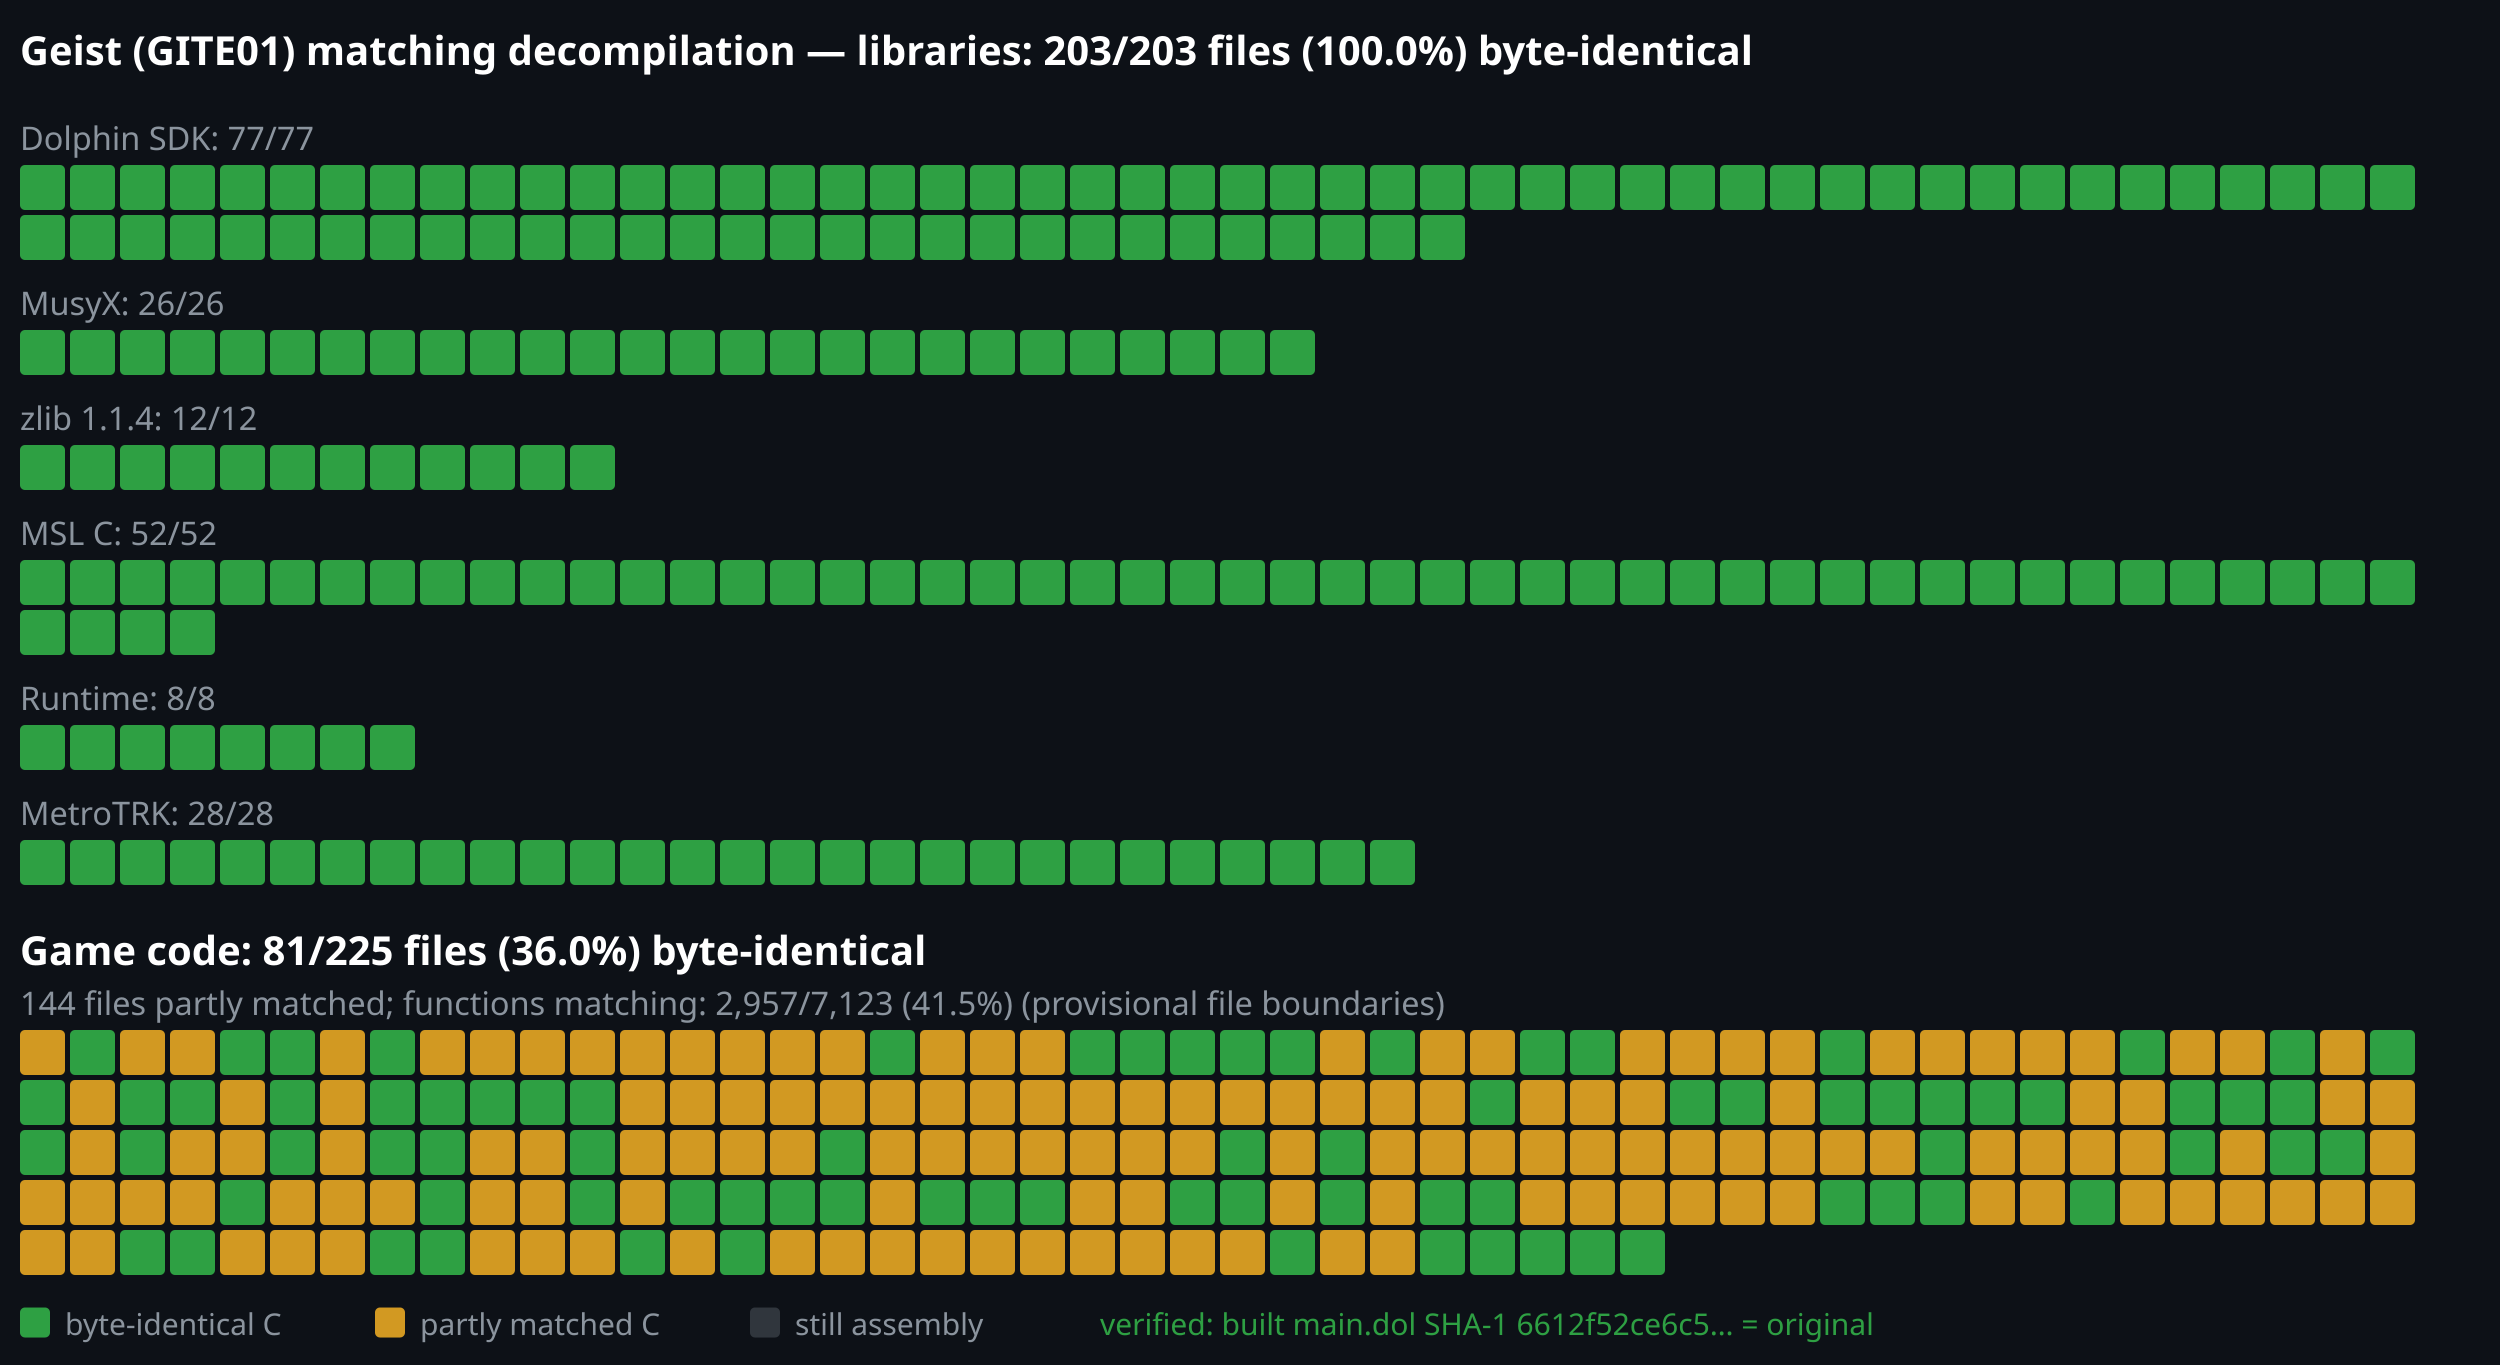
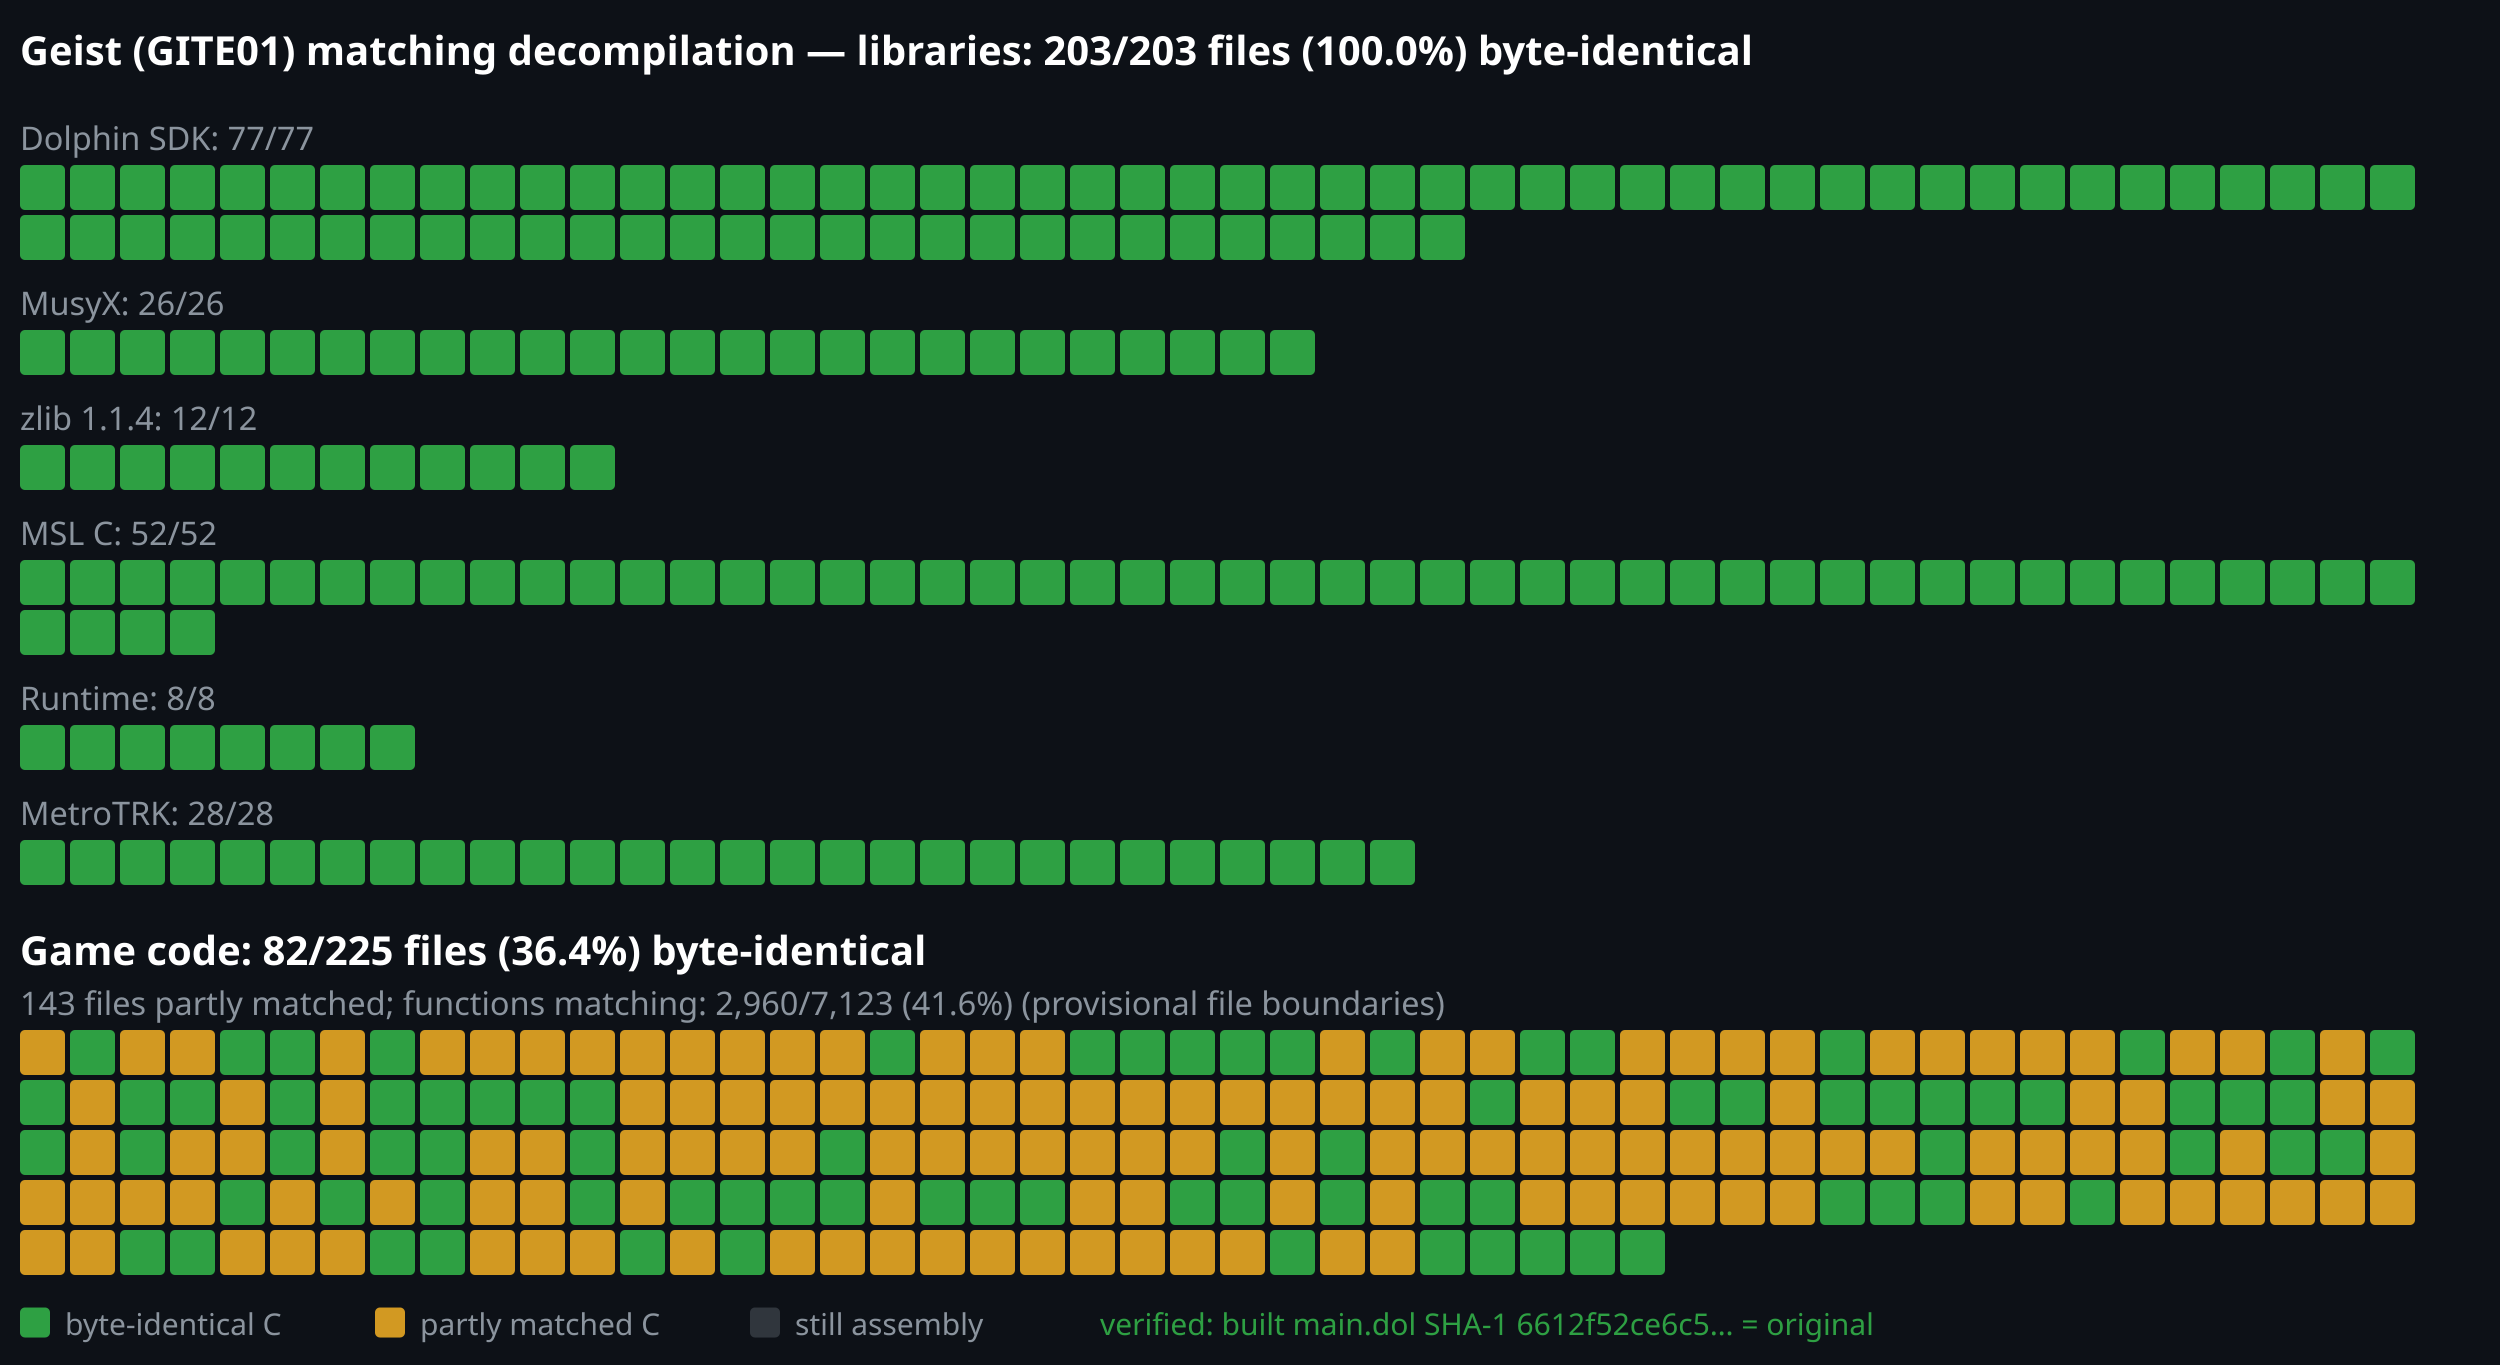
<svg xmlns="http://www.w3.org/2000/svg" viewBox="0 0 1000 546" width="1000" height="546">
  <rect width="1000" height="546" fill="#0d1117" />
  <text x="8" y="26" font-family="sans-serif" font-size="16" font-weight="bold" fill="#ffffff">Geist (GITE01) matching decompilation — libraries: 203/203 files (100.0%) byte-identical</text>
  <text x="8" y="60" font-family="sans-serif" font-size="13" font-weight="normal" fill="#8b949e">Dolphin SDK: 77/77</text>
  <rect x="8" y="66" width="18" height="18" rx="2" fill="#2ea043" />
  <rect x="28" y="66" width="18" height="18" rx="2" fill="#2ea043" />
  <rect x="48" y="66" width="18" height="18" rx="2" fill="#2ea043" />
  <rect x="68" y="66" width="18" height="18" rx="2" fill="#2ea043" />
  <rect x="88" y="66" width="18" height="18" rx="2" fill="#2ea043" />
  <rect x="108" y="66" width="18" height="18" rx="2" fill="#2ea043" />
  <rect x="128" y="66" width="18" height="18" rx="2" fill="#2ea043" />
  <rect x="148" y="66" width="18" height="18" rx="2" fill="#2ea043" />
  <rect x="168" y="66" width="18" height="18" rx="2" fill="#2ea043" />
  <rect x="188" y="66" width="18" height="18" rx="2" fill="#2ea043" />
  <rect x="208" y="66" width="18" height="18" rx="2" fill="#2ea043" />
  <rect x="228" y="66" width="18" height="18" rx="2" fill="#2ea043" />
  <rect x="248" y="66" width="18" height="18" rx="2" fill="#2ea043" />
  <rect x="268" y="66" width="18" height="18" rx="2" fill="#2ea043" />
  <rect x="288" y="66" width="18" height="18" rx="2" fill="#2ea043" />
  <rect x="308" y="66" width="18" height="18" rx="2" fill="#2ea043" />
  <rect x="328" y="66" width="18" height="18" rx="2" fill="#2ea043" />
  <rect x="348" y="66" width="18" height="18" rx="2" fill="#2ea043" />
  <rect x="368" y="66" width="18" height="18" rx="2" fill="#2ea043" />
  <rect x="388" y="66" width="18" height="18" rx="2" fill="#2ea043" />
  <rect x="408" y="66" width="18" height="18" rx="2" fill="#2ea043" />
  <rect x="428" y="66" width="18" height="18" rx="2" fill="#2ea043" />
  <rect x="448" y="66" width="18" height="18" rx="2" fill="#2ea043" />
  <rect x="468" y="66" width="18" height="18" rx="2" fill="#2ea043" />
  <rect x="488" y="66" width="18" height="18" rx="2" fill="#2ea043" />
  <rect x="508" y="66" width="18" height="18" rx="2" fill="#2ea043" />
  <rect x="528" y="66" width="18" height="18" rx="2" fill="#2ea043" />
  <rect x="548" y="66" width="18" height="18" rx="2" fill="#2ea043" />
  <rect x="568" y="66" width="18" height="18" rx="2" fill="#2ea043" />
  <rect x="588" y="66" width="18" height="18" rx="2" fill="#2ea043" />
  <rect x="608" y="66" width="18" height="18" rx="2" fill="#2ea043" />
  <rect x="628" y="66" width="18" height="18" rx="2" fill="#2ea043" />
  <rect x="648" y="66" width="18" height="18" rx="2" fill="#2ea043" />
  <rect x="668" y="66" width="18" height="18" rx="2" fill="#2ea043" />
  <rect x="688" y="66" width="18" height="18" rx="2" fill="#2ea043" />
  <rect x="708" y="66" width="18" height="18" rx="2" fill="#2ea043" />
  <rect x="728" y="66" width="18" height="18" rx="2" fill="#2ea043" />
  <rect x="748" y="66" width="18" height="18" rx="2" fill="#2ea043" />
  <rect x="768" y="66" width="18" height="18" rx="2" fill="#2ea043" />
  <rect x="788" y="66" width="18" height="18" rx="2" fill="#2ea043" />
  <rect x="808" y="66" width="18" height="18" rx="2" fill="#2ea043" />
  <rect x="828" y="66" width="18" height="18" rx="2" fill="#2ea043" />
  <rect x="848" y="66" width="18" height="18" rx="2" fill="#2ea043" />
  <rect x="868" y="66" width="18" height="18" rx="2" fill="#2ea043" />
  <rect x="888" y="66" width="18" height="18" rx="2" fill="#2ea043" />
  <rect x="908" y="66" width="18" height="18" rx="2" fill="#2ea043" />
  <rect x="928" y="66" width="18" height="18" rx="2" fill="#2ea043" />
  <rect x="948" y="66" width="18" height="18" rx="2" fill="#2ea043" />
  <rect x="8" y="86" width="18" height="18" rx="2" fill="#2ea043" />
  <rect x="28" y="86" width="18" height="18" rx="2" fill="#2ea043" />
  <rect x="48" y="86" width="18" height="18" rx="2" fill="#2ea043" />
  <rect x="68" y="86" width="18" height="18" rx="2" fill="#2ea043" />
  <rect x="88" y="86" width="18" height="18" rx="2" fill="#2ea043" />
  <rect x="108" y="86" width="18" height="18" rx="2" fill="#2ea043" />
  <rect x="128" y="86" width="18" height="18" rx="2" fill="#2ea043" />
  <rect x="148" y="86" width="18" height="18" rx="2" fill="#2ea043" />
  <rect x="168" y="86" width="18" height="18" rx="2" fill="#2ea043" />
  <rect x="188" y="86" width="18" height="18" rx="2" fill="#2ea043" />
  <rect x="208" y="86" width="18" height="18" rx="2" fill="#2ea043" />
  <rect x="228" y="86" width="18" height="18" rx="2" fill="#2ea043" />
  <rect x="248" y="86" width="18" height="18" rx="2" fill="#2ea043" />
  <rect x="268" y="86" width="18" height="18" rx="2" fill="#2ea043" />
  <rect x="288" y="86" width="18" height="18" rx="2" fill="#2ea043" />
  <rect x="308" y="86" width="18" height="18" rx="2" fill="#2ea043" />
  <rect x="328" y="86" width="18" height="18" rx="2" fill="#2ea043" />
  <rect x="348" y="86" width="18" height="18" rx="2" fill="#2ea043" />
  <rect x="368" y="86" width="18" height="18" rx="2" fill="#2ea043" />
  <rect x="388" y="86" width="18" height="18" rx="2" fill="#2ea043" />
  <rect x="408" y="86" width="18" height="18" rx="2" fill="#2ea043" />
  <rect x="428" y="86" width="18" height="18" rx="2" fill="#2ea043" />
  <rect x="448" y="86" width="18" height="18" rx="2" fill="#2ea043" />
  <rect x="468" y="86" width="18" height="18" rx="2" fill="#2ea043" />
  <rect x="488" y="86" width="18" height="18" rx="2" fill="#2ea043" />
  <rect x="508" y="86" width="18" height="18" rx="2" fill="#2ea043" />
  <rect x="528" y="86" width="18" height="18" rx="2" fill="#2ea043" />
  <rect x="548" y="86" width="18" height="18" rx="2" fill="#2ea043" />
  <rect x="568" y="86" width="18" height="18" rx="2" fill="#2ea043" />
  <text x="8" y="126" font-family="sans-serif" font-size="13" font-weight="normal" fill="#8b949e">MusyX: 26/26</text>
  <rect x="8" y="132" width="18" height="18" rx="2" fill="#2ea043" />
  <rect x="28" y="132" width="18" height="18" rx="2" fill="#2ea043" />
  <rect x="48" y="132" width="18" height="18" rx="2" fill="#2ea043" />
  <rect x="68" y="132" width="18" height="18" rx="2" fill="#2ea043" />
  <rect x="88" y="132" width="18" height="18" rx="2" fill="#2ea043" />
  <rect x="108" y="132" width="18" height="18" rx="2" fill="#2ea043" />
  <rect x="128" y="132" width="18" height="18" rx="2" fill="#2ea043" />
  <rect x="148" y="132" width="18" height="18" rx="2" fill="#2ea043" />
  <rect x="168" y="132" width="18" height="18" rx="2" fill="#2ea043" />
  <rect x="188" y="132" width="18" height="18" rx="2" fill="#2ea043" />
  <rect x="208" y="132" width="18" height="18" rx="2" fill="#2ea043" />
  <rect x="228" y="132" width="18" height="18" rx="2" fill="#2ea043" />
  <rect x="248" y="132" width="18" height="18" rx="2" fill="#2ea043" />
  <rect x="268" y="132" width="18" height="18" rx="2" fill="#2ea043" />
  <rect x="288" y="132" width="18" height="18" rx="2" fill="#2ea043" />
  <rect x="308" y="132" width="18" height="18" rx="2" fill="#2ea043" />
  <rect x="328" y="132" width="18" height="18" rx="2" fill="#2ea043" />
  <rect x="348" y="132" width="18" height="18" rx="2" fill="#2ea043" />
  <rect x="368" y="132" width="18" height="18" rx="2" fill="#2ea043" />
  <rect x="388" y="132" width="18" height="18" rx="2" fill="#2ea043" />
  <rect x="408" y="132" width="18" height="18" rx="2" fill="#2ea043" />
  <rect x="428" y="132" width="18" height="18" rx="2" fill="#2ea043" />
  <rect x="448" y="132" width="18" height="18" rx="2" fill="#2ea043" />
  <rect x="468" y="132" width="18" height="18" rx="2" fill="#2ea043" />
  <rect x="488" y="132" width="18" height="18" rx="2" fill="#2ea043" />
  <rect x="508" y="132" width="18" height="18" rx="2" fill="#2ea043" />
  <text x="8" y="172" font-family="sans-serif" font-size="13" font-weight="normal" fill="#8b949e">zlib 1.1.4: 12/12</text>
  <rect x="8" y="178" width="18" height="18" rx="2" fill="#2ea043" />
  <rect x="28" y="178" width="18" height="18" rx="2" fill="#2ea043" />
  <rect x="48" y="178" width="18" height="18" rx="2" fill="#2ea043" />
  <rect x="68" y="178" width="18" height="18" rx="2" fill="#2ea043" />
  <rect x="88" y="178" width="18" height="18" rx="2" fill="#2ea043" />
  <rect x="108" y="178" width="18" height="18" rx="2" fill="#2ea043" />
  <rect x="128" y="178" width="18" height="18" rx="2" fill="#2ea043" />
  <rect x="148" y="178" width="18" height="18" rx="2" fill="#2ea043" />
  <rect x="168" y="178" width="18" height="18" rx="2" fill="#2ea043" />
  <rect x="188" y="178" width="18" height="18" rx="2" fill="#2ea043" />
  <rect x="208" y="178" width="18" height="18" rx="2" fill="#2ea043" />
  <rect x="228" y="178" width="18" height="18" rx="2" fill="#2ea043" />
  <text x="8" y="218" font-family="sans-serif" font-size="13" font-weight="normal" fill="#8b949e">MSL C: 52/52</text>
  <rect x="8" y="224" width="18" height="18" rx="2" fill="#2ea043" />
  <rect x="28" y="224" width="18" height="18" rx="2" fill="#2ea043" />
  <rect x="48" y="224" width="18" height="18" rx="2" fill="#2ea043" />
  <rect x="68" y="224" width="18" height="18" rx="2" fill="#2ea043" />
  <rect x="88" y="224" width="18" height="18" rx="2" fill="#2ea043" />
  <rect x="108" y="224" width="18" height="18" rx="2" fill="#2ea043" />
  <rect x="128" y="224" width="18" height="18" rx="2" fill="#2ea043" />
  <rect x="148" y="224" width="18" height="18" rx="2" fill="#2ea043" />
  <rect x="168" y="224" width="18" height="18" rx="2" fill="#2ea043" />
  <rect x="188" y="224" width="18" height="18" rx="2" fill="#2ea043" />
  <rect x="208" y="224" width="18" height="18" rx="2" fill="#2ea043" />
  <rect x="228" y="224" width="18" height="18" rx="2" fill="#2ea043" />
  <rect x="248" y="224" width="18" height="18" rx="2" fill="#2ea043" />
  <rect x="268" y="224" width="18" height="18" rx="2" fill="#2ea043" />
  <rect x="288" y="224" width="18" height="18" rx="2" fill="#2ea043" />
  <rect x="308" y="224" width="18" height="18" rx="2" fill="#2ea043" />
  <rect x="328" y="224" width="18" height="18" rx="2" fill="#2ea043" />
  <rect x="348" y="224" width="18" height="18" rx="2" fill="#2ea043" />
  <rect x="368" y="224" width="18" height="18" rx="2" fill="#2ea043" />
  <rect x="388" y="224" width="18" height="18" rx="2" fill="#2ea043" />
  <rect x="408" y="224" width="18" height="18" rx="2" fill="#2ea043" />
  <rect x="428" y="224" width="18" height="18" rx="2" fill="#2ea043" />
  <rect x="448" y="224" width="18" height="18" rx="2" fill="#2ea043" />
  <rect x="468" y="224" width="18" height="18" rx="2" fill="#2ea043" />
  <rect x="488" y="224" width="18" height="18" rx="2" fill="#2ea043" />
  <rect x="508" y="224" width="18" height="18" rx="2" fill="#2ea043" />
  <rect x="528" y="224" width="18" height="18" rx="2" fill="#2ea043" />
  <rect x="548" y="224" width="18" height="18" rx="2" fill="#2ea043" />
  <rect x="568" y="224" width="18" height="18" rx="2" fill="#2ea043" />
  <rect x="588" y="224" width="18" height="18" rx="2" fill="#2ea043" />
  <rect x="608" y="224" width="18" height="18" rx="2" fill="#2ea043" />
  <rect x="628" y="224" width="18" height="18" rx="2" fill="#2ea043" />
  <rect x="648" y="224" width="18" height="18" rx="2" fill="#2ea043" />
  <rect x="668" y="224" width="18" height="18" rx="2" fill="#2ea043" />
  <rect x="688" y="224" width="18" height="18" rx="2" fill="#2ea043" />
  <rect x="708" y="224" width="18" height="18" rx="2" fill="#2ea043" />
  <rect x="728" y="224" width="18" height="18" rx="2" fill="#2ea043" />
  <rect x="748" y="224" width="18" height="18" rx="2" fill="#2ea043" />
  <rect x="768" y="224" width="18" height="18" rx="2" fill="#2ea043" />
  <rect x="788" y="224" width="18" height="18" rx="2" fill="#2ea043" />
  <rect x="808" y="224" width="18" height="18" rx="2" fill="#2ea043" />
  <rect x="828" y="224" width="18" height="18" rx="2" fill="#2ea043" />
  <rect x="848" y="224" width="18" height="18" rx="2" fill="#2ea043" />
  <rect x="868" y="224" width="18" height="18" rx="2" fill="#2ea043" />
  <rect x="888" y="224" width="18" height="18" rx="2" fill="#2ea043" />
  <rect x="908" y="224" width="18" height="18" rx="2" fill="#2ea043" />
  <rect x="928" y="224" width="18" height="18" rx="2" fill="#2ea043" />
  <rect x="948" y="224" width="18" height="18" rx="2" fill="#2ea043" />
  <rect x="8" y="244" width="18" height="18" rx="2" fill="#2ea043" />
  <rect x="28" y="244" width="18" height="18" rx="2" fill="#2ea043" />
  <rect x="48" y="244" width="18" height="18" rx="2" fill="#2ea043" />
  <rect x="68" y="244" width="18" height="18" rx="2" fill="#2ea043" />
  <text x="8" y="284" font-family="sans-serif" font-size="13" font-weight="normal" fill="#8b949e">Runtime: 8/8</text>
  <rect x="8" y="290" width="18" height="18" rx="2" fill="#2ea043" />
  <rect x="28" y="290" width="18" height="18" rx="2" fill="#2ea043" />
  <rect x="48" y="290" width="18" height="18" rx="2" fill="#2ea043" />
  <rect x="68" y="290" width="18" height="18" rx="2" fill="#2ea043" />
  <rect x="88" y="290" width="18" height="18" rx="2" fill="#2ea043" />
  <rect x="108" y="290" width="18" height="18" rx="2" fill="#2ea043" />
  <rect x="128" y="290" width="18" height="18" rx="2" fill="#2ea043" />
  <rect x="148" y="290" width="18" height="18" rx="2" fill="#2ea043" />
  <text x="8" y="330" font-family="sans-serif" font-size="13" font-weight="normal" fill="#8b949e">MetroTRK: 28/28</text>
  <rect x="8" y="336" width="18" height="18" rx="2" fill="#2ea043" />
  <rect x="28" y="336" width="18" height="18" rx="2" fill="#2ea043" />
  <rect x="48" y="336" width="18" height="18" rx="2" fill="#2ea043" />
  <rect x="68" y="336" width="18" height="18" rx="2" fill="#2ea043" />
  <rect x="88" y="336" width="18" height="18" rx="2" fill="#2ea043" />
  <rect x="108" y="336" width="18" height="18" rx="2" fill="#2ea043" />
  <rect x="128" y="336" width="18" height="18" rx="2" fill="#2ea043" />
  <rect x="148" y="336" width="18" height="18" rx="2" fill="#2ea043" />
  <rect x="168" y="336" width="18" height="18" rx="2" fill="#2ea043" />
  <rect x="188" y="336" width="18" height="18" rx="2" fill="#2ea043" />
  <rect x="208" y="336" width="18" height="18" rx="2" fill="#2ea043" />
  <rect x="228" y="336" width="18" height="18" rx="2" fill="#2ea043" />
  <rect x="248" y="336" width="18" height="18" rx="2" fill="#2ea043" />
  <rect x="268" y="336" width="18" height="18" rx="2" fill="#2ea043" />
  <rect x="288" y="336" width="18" height="18" rx="2" fill="#2ea043" />
  <rect x="308" y="336" width="18" height="18" rx="2" fill="#2ea043" />
  <rect x="328" y="336" width="18" height="18" rx="2" fill="#2ea043" />
  <rect x="348" y="336" width="18" height="18" rx="2" fill="#2ea043" />
  <rect x="368" y="336" width="18" height="18" rx="2" fill="#2ea043" />
  <rect x="388" y="336" width="18" height="18" rx="2" fill="#2ea043" />
  <rect x="408" y="336" width="18" height="18" rx="2" fill="#2ea043" />
  <rect x="428" y="336" width="18" height="18" rx="2" fill="#2ea043" />
  <rect x="448" y="336" width="18" height="18" rx="2" fill="#2ea043" />
  <rect x="468" y="336" width="18" height="18" rx="2" fill="#2ea043" />
  <rect x="488" y="336" width="18" height="18" rx="2" fill="#2ea043" />
  <rect x="508" y="336" width="18" height="18" rx="2" fill="#2ea043" />
  <rect x="528" y="336" width="18" height="18" rx="2" fill="#2ea043" />
  <rect x="548" y="336" width="18" height="18" rx="2" fill="#2ea043" />
-   <text x="8" y="386" font-family="sans-serif" font-size="16" font-weight="bold" fill="#ffffff">Game code: 81/225 files (36.0%) byte-identical</text>
-   <text x="8" y="406" font-family="sans-serif" font-size="13" font-weight="normal" fill="#8b949e">144 files partly matched; functions matching: 2,957/7,123 (41.5%) (provisional file boundaries)</text>
+   <text x="8" y="386" font-family="sans-serif" font-size="16" font-weight="bold" fill="#ffffff">Game code: 82/225 files (36.4%) byte-identical</text>
+   <text x="8" y="406" font-family="sans-serif" font-size="13" font-weight="normal" fill="#8b949e">143 files partly matched; functions matching: 2,960/7,123 (41.6%) (provisional file boundaries)</text>
  <rect x="8" y="412" width="18" height="18" rx="2" fill="#d29922" />
  <rect x="28" y="412" width="18" height="18" rx="2" fill="#2ea043" />
  <rect x="48" y="412" width="18" height="18" rx="2" fill="#d29922" />
  <rect x="68" y="412" width="18" height="18" rx="2" fill="#d29922" />
  <rect x="88" y="412" width="18" height="18" rx="2" fill="#2ea043" />
  <rect x="108" y="412" width="18" height="18" rx="2" fill="#2ea043" />
  <rect x="128" y="412" width="18" height="18" rx="2" fill="#d29922" />
  <rect x="148" y="412" width="18" height="18" rx="2" fill="#2ea043" />
  <rect x="168" y="412" width="18" height="18" rx="2" fill="#d29922" />
  <rect x="188" y="412" width="18" height="18" rx="2" fill="#d29922" />
  <rect x="208" y="412" width="18" height="18" rx="2" fill="#d29922" />
  <rect x="228" y="412" width="18" height="18" rx="2" fill="#d29922" />
  <rect x="248" y="412" width="18" height="18" rx="2" fill="#d29922" />
  <rect x="268" y="412" width="18" height="18" rx="2" fill="#d29922" />
  <rect x="288" y="412" width="18" height="18" rx="2" fill="#d29922" />
  <rect x="308" y="412" width="18" height="18" rx="2" fill="#d29922" />
  <rect x="328" y="412" width="18" height="18" rx="2" fill="#d29922" />
  <rect x="348" y="412" width="18" height="18" rx="2" fill="#2ea043" />
  <rect x="368" y="412" width="18" height="18" rx="2" fill="#d29922" />
  <rect x="388" y="412" width="18" height="18" rx="2" fill="#d29922" />
  <rect x="408" y="412" width="18" height="18" rx="2" fill="#d29922" />
  <rect x="428" y="412" width="18" height="18" rx="2" fill="#2ea043" />
  <rect x="448" y="412" width="18" height="18" rx="2" fill="#2ea043" />
  <rect x="468" y="412" width="18" height="18" rx="2" fill="#2ea043" />
  <rect x="488" y="412" width="18" height="18" rx="2" fill="#2ea043" />
  <rect x="508" y="412" width="18" height="18" rx="2" fill="#2ea043" />
  <rect x="528" y="412" width="18" height="18" rx="2" fill="#d29922" />
  <rect x="548" y="412" width="18" height="18" rx="2" fill="#2ea043" />
  <rect x="568" y="412" width="18" height="18" rx="2" fill="#d29922" />
  <rect x="588" y="412" width="18" height="18" rx="2" fill="#d29922" />
  <rect x="608" y="412" width="18" height="18" rx="2" fill="#2ea043" />
  <rect x="628" y="412" width="18" height="18" rx="2" fill="#2ea043" />
  <rect x="648" y="412" width="18" height="18" rx="2" fill="#d29922" />
  <rect x="668" y="412" width="18" height="18" rx="2" fill="#d29922" />
  <rect x="688" y="412" width="18" height="18" rx="2" fill="#d29922" />
  <rect x="708" y="412" width="18" height="18" rx="2" fill="#d29922" />
  <rect x="728" y="412" width="18" height="18" rx="2" fill="#2ea043" />
  <rect x="748" y="412" width="18" height="18" rx="2" fill="#d29922" />
  <rect x="768" y="412" width="18" height="18" rx="2" fill="#d29922" />
  <rect x="788" y="412" width="18" height="18" rx="2" fill="#d29922" />
  <rect x="808" y="412" width="18" height="18" rx="2" fill="#d29922" />
  <rect x="828" y="412" width="18" height="18" rx="2" fill="#d29922" />
  <rect x="848" y="412" width="18" height="18" rx="2" fill="#2ea043" />
  <rect x="868" y="412" width="18" height="18" rx="2" fill="#d29922" />
  <rect x="888" y="412" width="18" height="18" rx="2" fill="#d29922" />
  <rect x="908" y="412" width="18" height="18" rx="2" fill="#2ea043" />
  <rect x="928" y="412" width="18" height="18" rx="2" fill="#d29922" />
  <rect x="948" y="412" width="18" height="18" rx="2" fill="#2ea043" />
  <rect x="8" y="432" width="18" height="18" rx="2" fill="#2ea043" />
  <rect x="28" y="432" width="18" height="18" rx="2" fill="#d29922" />
  <rect x="48" y="432" width="18" height="18" rx="2" fill="#2ea043" />
  <rect x="68" y="432" width="18" height="18" rx="2" fill="#2ea043" />
  <rect x="88" y="432" width="18" height="18" rx="2" fill="#d29922" />
  <rect x="108" y="432" width="18" height="18" rx="2" fill="#2ea043" />
  <rect x="128" y="432" width="18" height="18" rx="2" fill="#d29922" />
  <rect x="148" y="432" width="18" height="18" rx="2" fill="#2ea043" />
  <rect x="168" y="432" width="18" height="18" rx="2" fill="#2ea043" />
  <rect x="188" y="432" width="18" height="18" rx="2" fill="#2ea043" />
  <rect x="208" y="432" width="18" height="18" rx="2" fill="#2ea043" />
  <rect x="228" y="432" width="18" height="18" rx="2" fill="#2ea043" />
  <rect x="248" y="432" width="18" height="18" rx="2" fill="#d29922" />
  <rect x="268" y="432" width="18" height="18" rx="2" fill="#d29922" />
  <rect x="288" y="432" width="18" height="18" rx="2" fill="#d29922" />
  <rect x="308" y="432" width="18" height="18" rx="2" fill="#d29922" />
  <rect x="328" y="432" width="18" height="18" rx="2" fill="#d29922" />
  <rect x="348" y="432" width="18" height="18" rx="2" fill="#d29922" />
  <rect x="368" y="432" width="18" height="18" rx="2" fill="#d29922" />
  <rect x="388" y="432" width="18" height="18" rx="2" fill="#d29922" />
  <rect x="408" y="432" width="18" height="18" rx="2" fill="#d29922" />
  <rect x="428" y="432" width="18" height="18" rx="2" fill="#d29922" />
  <rect x="448" y="432" width="18" height="18" rx="2" fill="#d29922" />
  <rect x="468" y="432" width="18" height="18" rx="2" fill="#d29922" />
  <rect x="488" y="432" width="18" height="18" rx="2" fill="#d29922" />
  <rect x="508" y="432" width="18" height="18" rx="2" fill="#d29922" />
  <rect x="528" y="432" width="18" height="18" rx="2" fill="#d29922" />
  <rect x="548" y="432" width="18" height="18" rx="2" fill="#d29922" />
  <rect x="568" y="432" width="18" height="18" rx="2" fill="#d29922" />
  <rect x="588" y="432" width="18" height="18" rx="2" fill="#2ea043" />
  <rect x="608" y="432" width="18" height="18" rx="2" fill="#d29922" />
  <rect x="628" y="432" width="18" height="18" rx="2" fill="#d29922" />
  <rect x="648" y="432" width="18" height="18" rx="2" fill="#d29922" />
  <rect x="668" y="432" width="18" height="18" rx="2" fill="#2ea043" />
  <rect x="688" y="432" width="18" height="18" rx="2" fill="#2ea043" />
  <rect x="708" y="432" width="18" height="18" rx="2" fill="#d29922" />
  <rect x="728" y="432" width="18" height="18" rx="2" fill="#2ea043" />
  <rect x="748" y="432" width="18" height="18" rx="2" fill="#2ea043" />
  <rect x="768" y="432" width="18" height="18" rx="2" fill="#2ea043" />
  <rect x="788" y="432" width="18" height="18" rx="2" fill="#2ea043" />
  <rect x="808" y="432" width="18" height="18" rx="2" fill="#2ea043" />
  <rect x="828" y="432" width="18" height="18" rx="2" fill="#d29922" />
  <rect x="848" y="432" width="18" height="18" rx="2" fill="#d29922" />
  <rect x="868" y="432" width="18" height="18" rx="2" fill="#2ea043" />
  <rect x="888" y="432" width="18" height="18" rx="2" fill="#2ea043" />
  <rect x="908" y="432" width="18" height="18" rx="2" fill="#2ea043" />
  <rect x="928" y="432" width="18" height="18" rx="2" fill="#d29922" />
  <rect x="948" y="432" width="18" height="18" rx="2" fill="#d29922" />
  <rect x="8" y="452" width="18" height="18" rx="2" fill="#2ea043" />
  <rect x="28" y="452" width="18" height="18" rx="2" fill="#d29922" />
  <rect x="48" y="452" width="18" height="18" rx="2" fill="#2ea043" />
  <rect x="68" y="452" width="18" height="18" rx="2" fill="#d29922" />
  <rect x="88" y="452" width="18" height="18" rx="2" fill="#d29922" />
  <rect x="108" y="452" width="18" height="18" rx="2" fill="#2ea043" />
  <rect x="128" y="452" width="18" height="18" rx="2" fill="#d29922" />
  <rect x="148" y="452" width="18" height="18" rx="2" fill="#2ea043" />
  <rect x="168" y="452" width="18" height="18" rx="2" fill="#2ea043" />
  <rect x="188" y="452" width="18" height="18" rx="2" fill="#d29922" />
  <rect x="208" y="452" width="18" height="18" rx="2" fill="#d29922" />
  <rect x="228" y="452" width="18" height="18" rx="2" fill="#2ea043" />
  <rect x="248" y="452" width="18" height="18" rx="2" fill="#d29922" />
  <rect x="268" y="452" width="18" height="18" rx="2" fill="#d29922" />
  <rect x="288" y="452" width="18" height="18" rx="2" fill="#d29922" />
  <rect x="308" y="452" width="18" height="18" rx="2" fill="#d29922" />
  <rect x="328" y="452" width="18" height="18" rx="2" fill="#2ea043" />
  <rect x="348" y="452" width="18" height="18" rx="2" fill="#d29922" />
  <rect x="368" y="452" width="18" height="18" rx="2" fill="#d29922" />
  <rect x="388" y="452" width="18" height="18" rx="2" fill="#d29922" />
  <rect x="408" y="452" width="18" height="18" rx="2" fill="#d29922" />
  <rect x="428" y="452" width="18" height="18" rx="2" fill="#d29922" />
  <rect x="448" y="452" width="18" height="18" rx="2" fill="#d29922" />
  <rect x="468" y="452" width="18" height="18" rx="2" fill="#d29922" />
  <rect x="488" y="452" width="18" height="18" rx="2" fill="#2ea043" />
  <rect x="508" y="452" width="18" height="18" rx="2" fill="#d29922" />
  <rect x="528" y="452" width="18" height="18" rx="2" fill="#2ea043" />
  <rect x="548" y="452" width="18" height="18" rx="2" fill="#d29922" />
  <rect x="568" y="452" width="18" height="18" rx="2" fill="#d29922" />
  <rect x="588" y="452" width="18" height="18" rx="2" fill="#d29922" />
  <rect x="608" y="452" width="18" height="18" rx="2" fill="#d29922" />
  <rect x="628" y="452" width="18" height="18" rx="2" fill="#d29922" />
  <rect x="648" y="452" width="18" height="18" rx="2" fill="#d29922" />
  <rect x="668" y="452" width="18" height="18" rx="2" fill="#d29922" />
  <rect x="688" y="452" width="18" height="18" rx="2" fill="#d29922" />
  <rect x="708" y="452" width="18" height="18" rx="2" fill="#d29922" />
  <rect x="728" y="452" width="18" height="18" rx="2" fill="#d29922" />
  <rect x="748" y="452" width="18" height="18" rx="2" fill="#d29922" />
  <rect x="768" y="452" width="18" height="18" rx="2" fill="#2ea043" />
  <rect x="788" y="452" width="18" height="18" rx="2" fill="#d29922" />
  <rect x="808" y="452" width="18" height="18" rx="2" fill="#d29922" />
  <rect x="828" y="452" width="18" height="18" rx="2" fill="#d29922" />
  <rect x="848" y="452" width="18" height="18" rx="2" fill="#d29922" />
  <rect x="868" y="452" width="18" height="18" rx="2" fill="#2ea043" />
  <rect x="888" y="452" width="18" height="18" rx="2" fill="#d29922" />
  <rect x="908" y="452" width="18" height="18" rx="2" fill="#2ea043" />
  <rect x="928" y="452" width="18" height="18" rx="2" fill="#2ea043" />
  <rect x="948" y="452" width="18" height="18" rx="2" fill="#d29922" />
  <rect x="8" y="472" width="18" height="18" rx="2" fill="#d29922" />
  <rect x="28" y="472" width="18" height="18" rx="2" fill="#d29922" />
  <rect x="48" y="472" width="18" height="18" rx="2" fill="#d29922" />
  <rect x="68" y="472" width="18" height="18" rx="2" fill="#d29922" />
  <rect x="88" y="472" width="18" height="18" rx="2" fill="#2ea043" />
  <rect x="108" y="472" width="18" height="18" rx="2" fill="#d29922" />
-   <rect x="128" y="472" width="18" height="18" rx="2" fill="#d29922" />
+   <rect x="128" y="472" width="18" height="18" rx="2" fill="#2ea043" />
  <rect x="148" y="472" width="18" height="18" rx="2" fill="#d29922" />
  <rect x="168" y="472" width="18" height="18" rx="2" fill="#2ea043" />
  <rect x="188" y="472" width="18" height="18" rx="2" fill="#d29922" />
  <rect x="208" y="472" width="18" height="18" rx="2" fill="#d29922" />
  <rect x="228" y="472" width="18" height="18" rx="2" fill="#2ea043" />
  <rect x="248" y="472" width="18" height="18" rx="2" fill="#d29922" />
  <rect x="268" y="472" width="18" height="18" rx="2" fill="#2ea043" />
  <rect x="288" y="472" width="18" height="18" rx="2" fill="#2ea043" />
  <rect x="308" y="472" width="18" height="18" rx="2" fill="#2ea043" />
  <rect x="328" y="472" width="18" height="18" rx="2" fill="#2ea043" />
  <rect x="348" y="472" width="18" height="18" rx="2" fill="#d29922" />
  <rect x="368" y="472" width="18" height="18" rx="2" fill="#2ea043" />
  <rect x="388" y="472" width="18" height="18" rx="2" fill="#2ea043" />
  <rect x="408" y="472" width="18" height="18" rx="2" fill="#2ea043" />
  <rect x="428" y="472" width="18" height="18" rx="2" fill="#d29922" />
  <rect x="448" y="472" width="18" height="18" rx="2" fill="#d29922" />
  <rect x="468" y="472" width="18" height="18" rx="2" fill="#2ea043" />
  <rect x="488" y="472" width="18" height="18" rx="2" fill="#2ea043" />
  <rect x="508" y="472" width="18" height="18" rx="2" fill="#d29922" />
  <rect x="528" y="472" width="18" height="18" rx="2" fill="#2ea043" />
  <rect x="548" y="472" width="18" height="18" rx="2" fill="#d29922" />
  <rect x="568" y="472" width="18" height="18" rx="2" fill="#2ea043" />
  <rect x="588" y="472" width="18" height="18" rx="2" fill="#2ea043" />
  <rect x="608" y="472" width="18" height="18" rx="2" fill="#d29922" />
  <rect x="628" y="472" width="18" height="18" rx="2" fill="#d29922" />
  <rect x="648" y="472" width="18" height="18" rx="2" fill="#d29922" />
  <rect x="668" y="472" width="18" height="18" rx="2" fill="#d29922" />
  <rect x="688" y="472" width="18" height="18" rx="2" fill="#d29922" />
  <rect x="708" y="472" width="18" height="18" rx="2" fill="#d29922" />
  <rect x="728" y="472" width="18" height="18" rx="2" fill="#2ea043" />
  <rect x="748" y="472" width="18" height="18" rx="2" fill="#2ea043" />
  <rect x="768" y="472" width="18" height="18" rx="2" fill="#2ea043" />
  <rect x="788" y="472" width="18" height="18" rx="2" fill="#d29922" />
  <rect x="808" y="472" width="18" height="18" rx="2" fill="#d29922" />
  <rect x="828" y="472" width="18" height="18" rx="2" fill="#2ea043" />
  <rect x="848" y="472" width="18" height="18" rx="2" fill="#d29922" />
  <rect x="868" y="472" width="18" height="18" rx="2" fill="#d29922" />
  <rect x="888" y="472" width="18" height="18" rx="2" fill="#d29922" />
  <rect x="908" y="472" width="18" height="18" rx="2" fill="#d29922" />
  <rect x="928" y="472" width="18" height="18" rx="2" fill="#d29922" />
  <rect x="948" y="472" width="18" height="18" rx="2" fill="#d29922" />
  <rect x="8" y="492" width="18" height="18" rx="2" fill="#d29922" />
  <rect x="28" y="492" width="18" height="18" rx="2" fill="#d29922" />
  <rect x="48" y="492" width="18" height="18" rx="2" fill="#2ea043" />
  <rect x="68" y="492" width="18" height="18" rx="2" fill="#2ea043" />
  <rect x="88" y="492" width="18" height="18" rx="2" fill="#d29922" />
  <rect x="108" y="492" width="18" height="18" rx="2" fill="#d29922" />
  <rect x="128" y="492" width="18" height="18" rx="2" fill="#d29922" />
  <rect x="148" y="492" width="18" height="18" rx="2" fill="#2ea043" />
  <rect x="168" y="492" width="18" height="18" rx="2" fill="#2ea043" />
  <rect x="188" y="492" width="18" height="18" rx="2" fill="#d29922" />
  <rect x="208" y="492" width="18" height="18" rx="2" fill="#d29922" />
  <rect x="228" y="492" width="18" height="18" rx="2" fill="#d29922" />
  <rect x="248" y="492" width="18" height="18" rx="2" fill="#2ea043" />
  <rect x="268" y="492" width="18" height="18" rx="2" fill="#d29922" />
  <rect x="288" y="492" width="18" height="18" rx="2" fill="#2ea043" />
  <rect x="308" y="492" width="18" height="18" rx="2" fill="#d29922" />
  <rect x="328" y="492" width="18" height="18" rx="2" fill="#d29922" />
  <rect x="348" y="492" width="18" height="18" rx="2" fill="#d29922" />
  <rect x="368" y="492" width="18" height="18" rx="2" fill="#d29922" />
  <rect x="388" y="492" width="18" height="18" rx="2" fill="#d29922" />
  <rect x="408" y="492" width="18" height="18" rx="2" fill="#d29922" />
  <rect x="428" y="492" width="18" height="18" rx="2" fill="#d29922" />
  <rect x="448" y="492" width="18" height="18" rx="2" fill="#d29922" />
  <rect x="468" y="492" width="18" height="18" rx="2" fill="#d29922" />
  <rect x="488" y="492" width="18" height="18" rx="2" fill="#d29922" />
  <rect x="508" y="492" width="18" height="18" rx="2" fill="#2ea043" />
  <rect x="528" y="492" width="18" height="18" rx="2" fill="#d29922" />
  <rect x="548" y="492" width="18" height="18" rx="2" fill="#d29922" />
  <rect x="568" y="492" width="18" height="18" rx="2" fill="#2ea043" />
  <rect x="588" y="492" width="18" height="18" rx="2" fill="#2ea043" />
  <rect x="608" y="492" width="18" height="18" rx="2" fill="#2ea043" />
  <rect x="628" y="492" width="18" height="18" rx="2" fill="#2ea043" />
  <rect x="648" y="492" width="18" height="18" rx="2" fill="#2ea043" />
  <rect x="8" y="523" width="12" height="12" rx="2" fill="#2ea043" />
  <text x="26" y="534" font-family="sans-serif" font-size="12" font-weight="normal" fill="#8b949e">byte-identical C</text>
  <rect x="150" y="523" width="12" height="12" rx="2" fill="#d29922" />
  <text x="168" y="534" font-family="sans-serif" font-size="12" font-weight="normal" fill="#8b949e">partly matched C</text>
  <rect x="300" y="523" width="12" height="12" rx="2" fill="#30363d" />
  <text x="318" y="534" font-family="sans-serif" font-size="12" font-weight="normal" fill="#8b949e">still assembly</text>
  <text x="440" y="534" font-family="sans-serif" font-size="12" font-weight="normal" fill="#2ea043">verified: built main.dol SHA-1 6612f52ce6c5… = original</text>
</svg>
